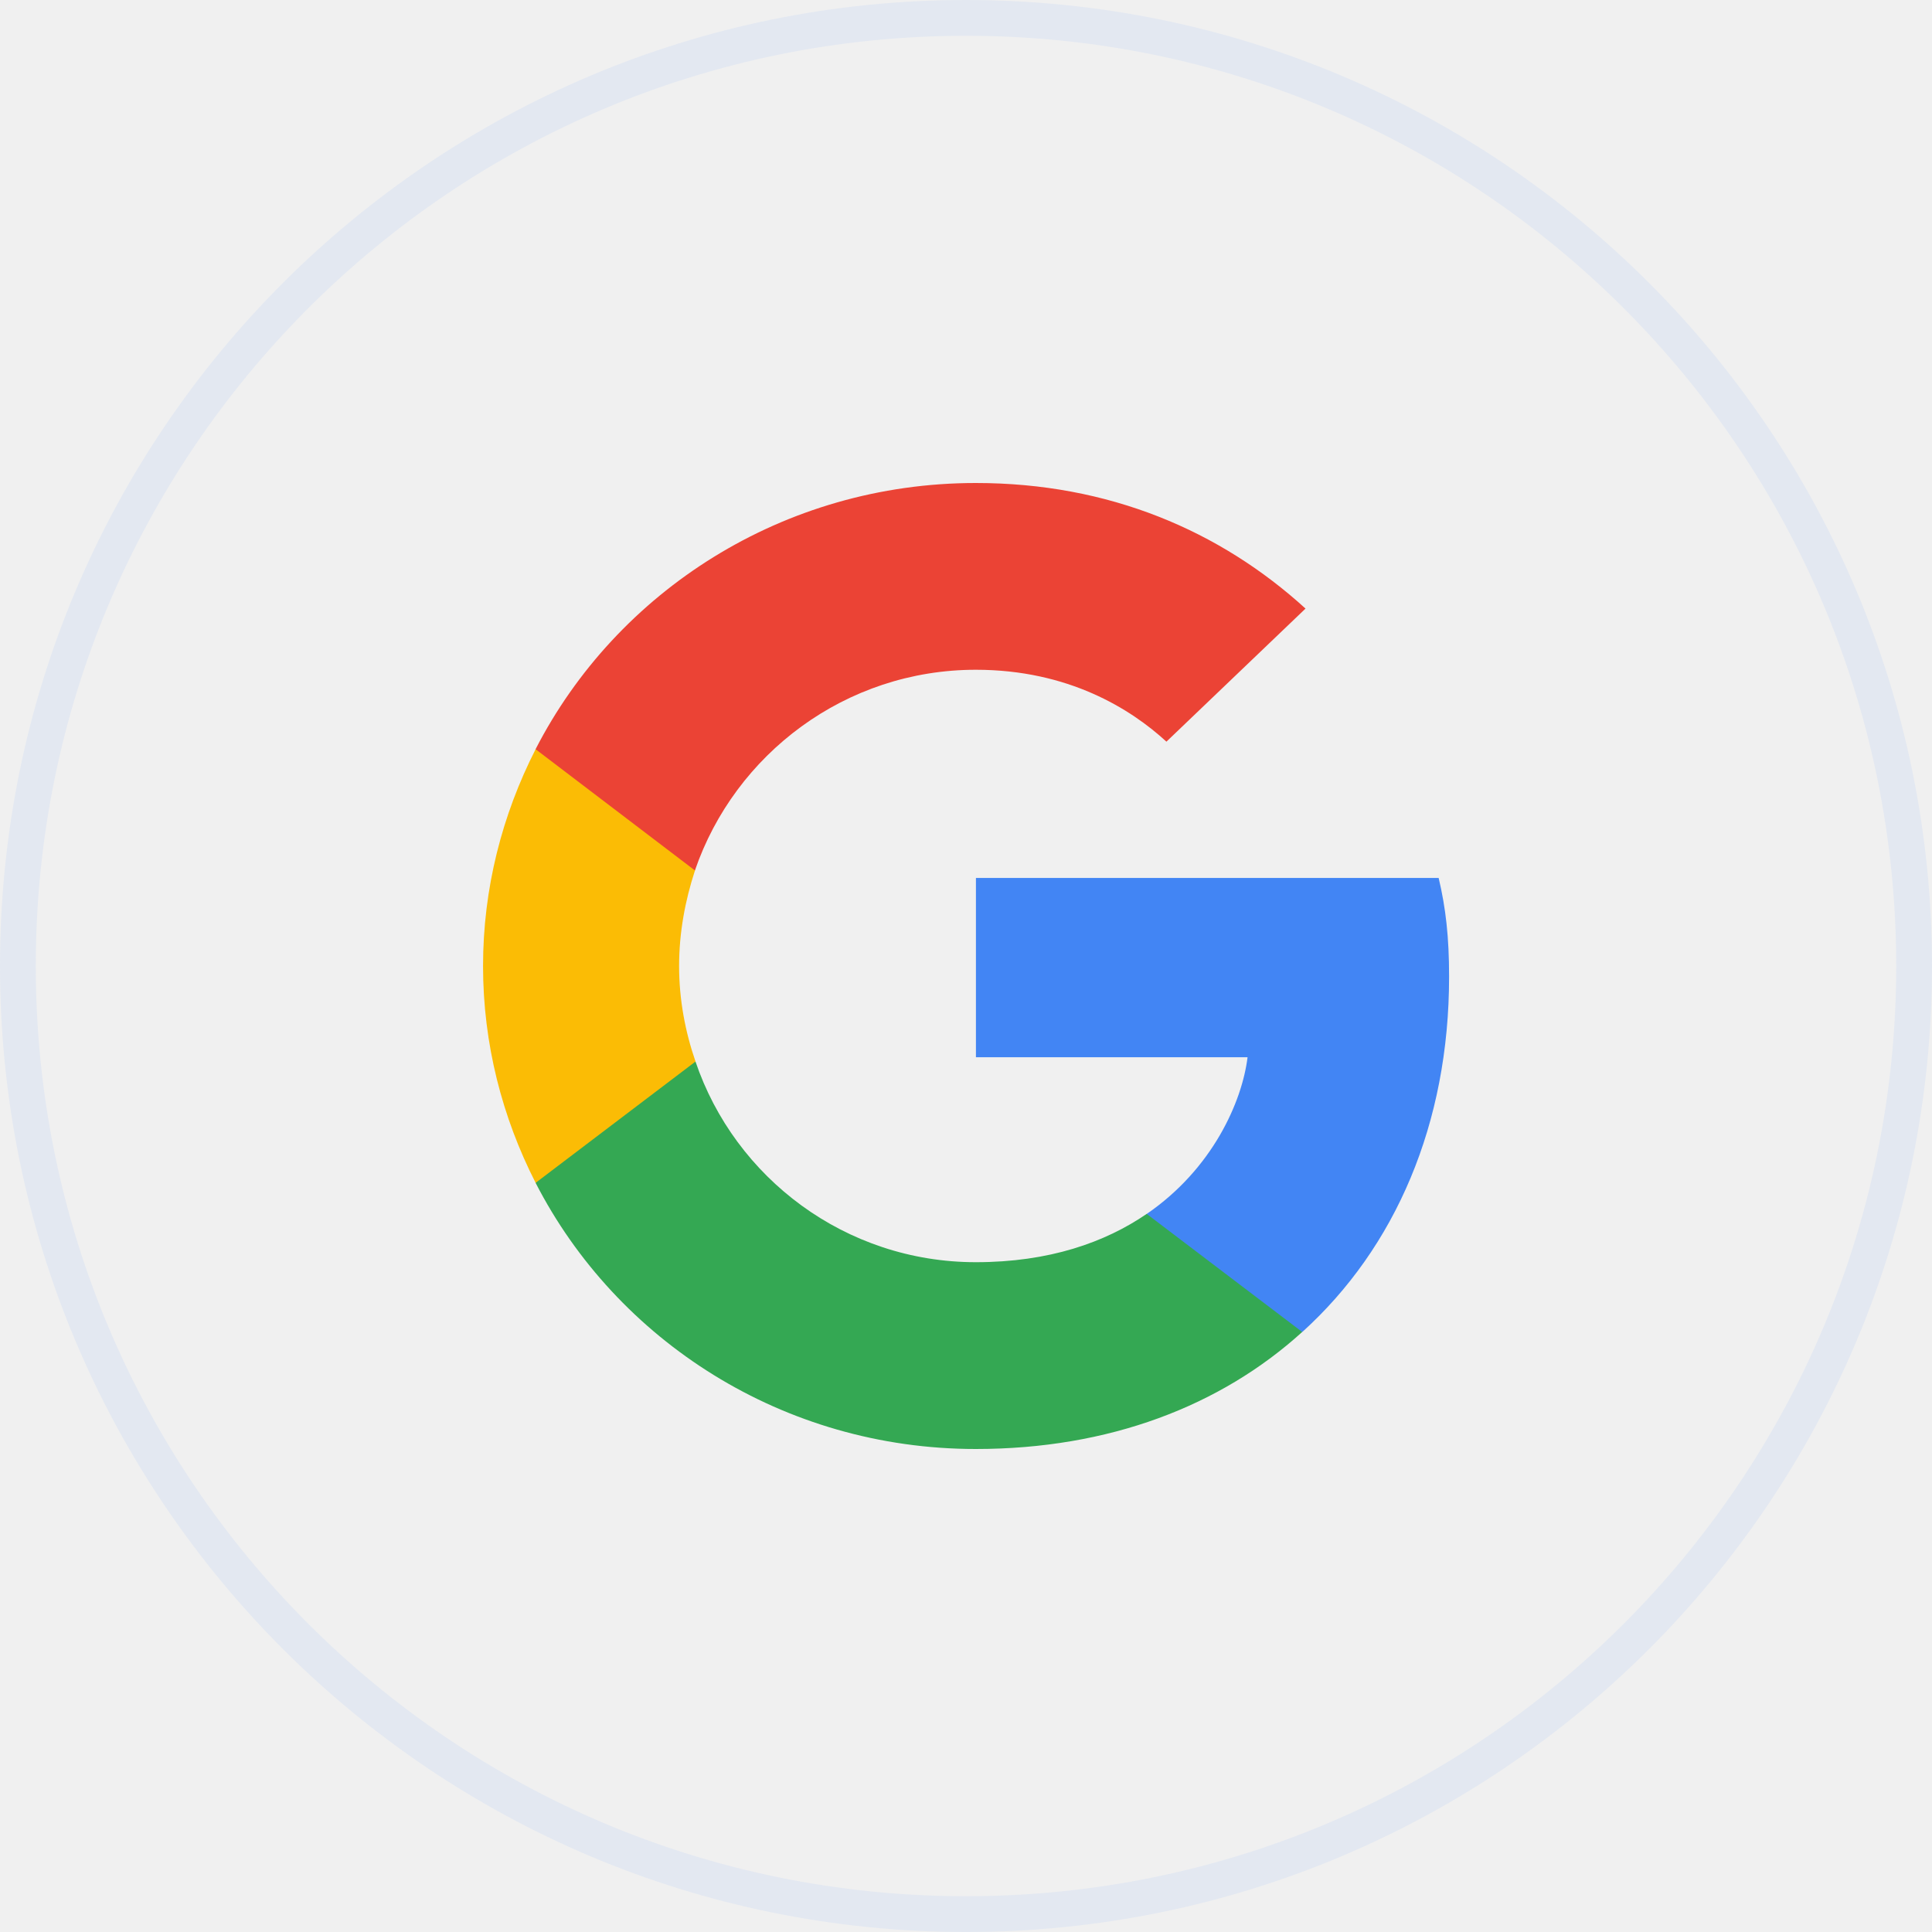
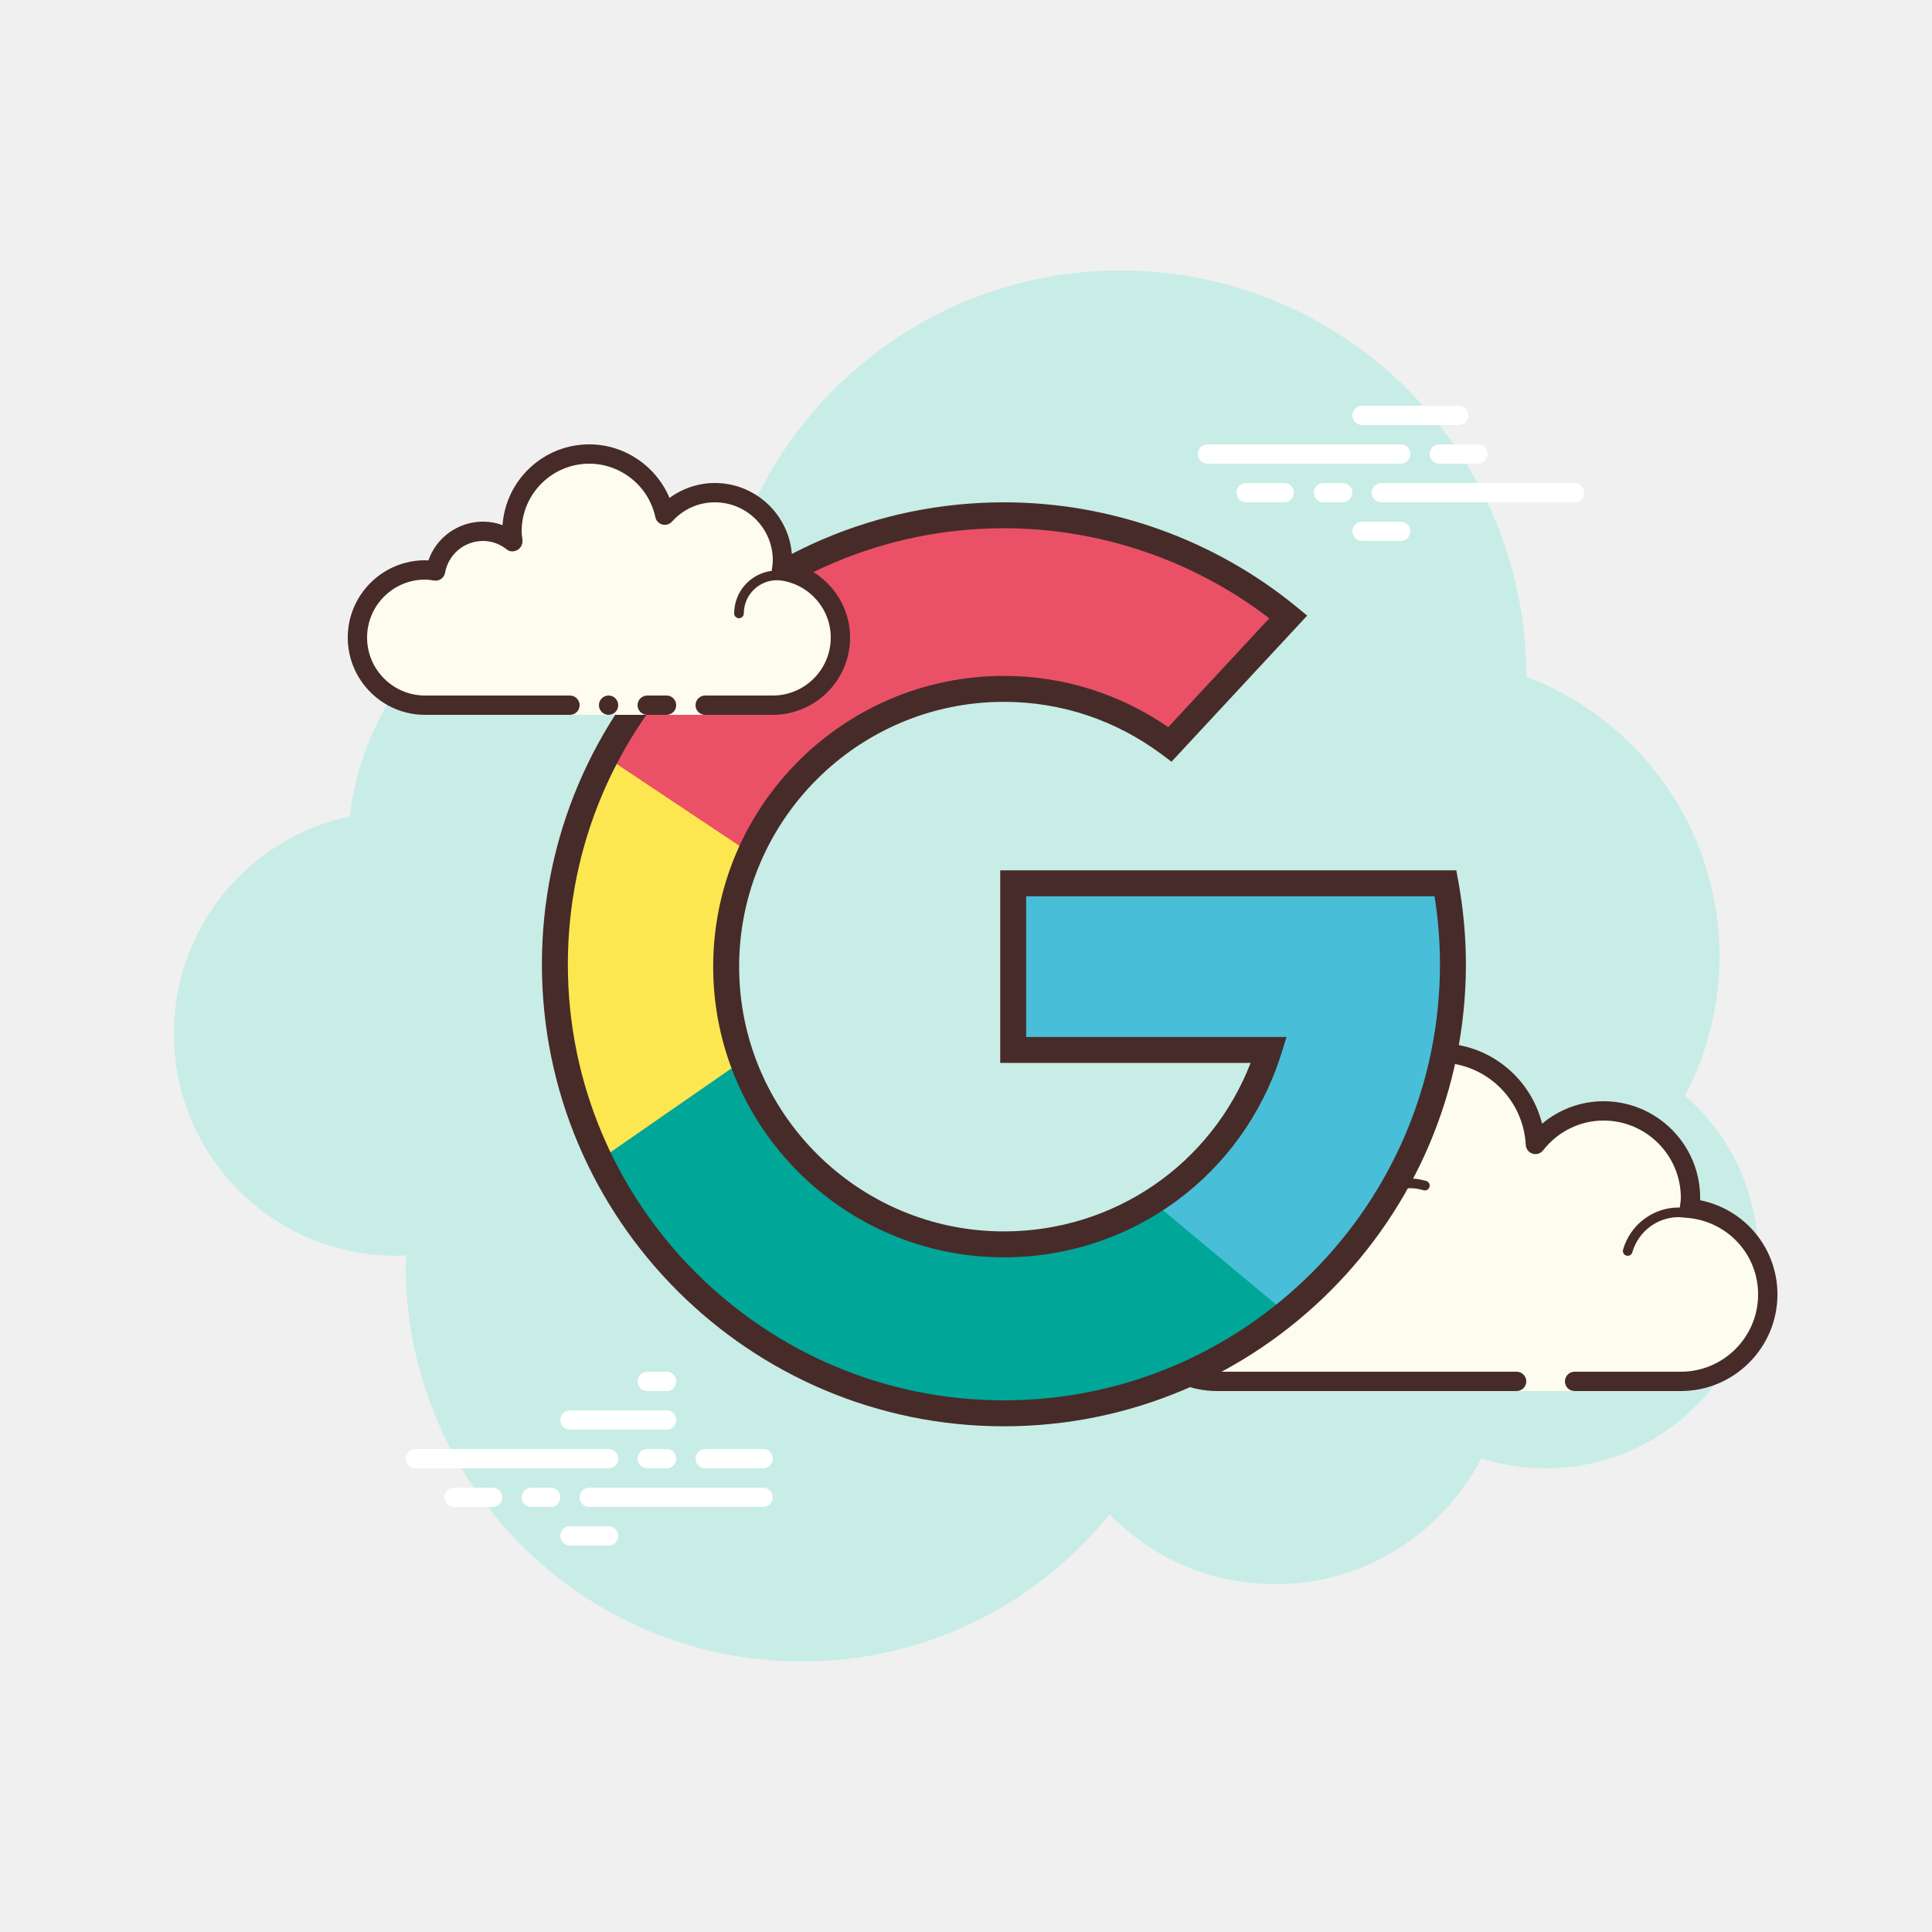
- <svg xmlns="http://www.w3.org/2000/svg" xmlns:xlink="http://www.w3.org/1999/xlink" width="42px" height="42px" viewBox="0 0 42 42" version="1.1">
-   <defs>
-     <circle id="path-1" cx="21" cy="21" r="21" />
-     <mask id="mask-2" maskContentUnits="userSpaceOnUse" maskUnits="objectBoundingBox" x="0" y="0" width="42" height="42" fill="white">
-       <use xlink:href="#path-1" />
-     </mask>
-     <rect id="path-3" x="0" y="0" width="24" height="24" />
-   </defs>
-   <g id="Raw-File" stroke="none" stroke-width="1" fill="none" fill-rule="evenodd">
-     <g id="Signup" transform="translate(-137, -614)">
-       <g id="Group-731" transform="translate(137, 614)">
-         <use id="Ellipse-256" stroke="#E3E8F1" mask="url(#mask-2)" stroke-width="1.556" stroke-dasharray="0,0" xlink:href="#path-1" />
-         <g id="google" transform="translate(9, 9)">
-           <mask id="mask-4" fill="white">
-             <use xlink:href="#path-3" />
-           </mask>
-           <g id="google-(Background/Mask)" />
-           <path d="M22.275,10.086 L12.216,10.086 L12.216,13.983 L18.121,13.983 C18.002,14.951 17.359,16.409 15.93,17.389 L15.91,17.52 L19.091,19.934 L19.311,19.956 C21.335,18.124 22.502,15.429 22.502,12.233 C22.502,11.369 22.43,10.739 22.275,10.086 Z" id="vector" fill="#4285F4" fill-rule="nonzero" mask="url(#mask-4)" />
-           <path d="M19.309,19.956 L15.928,17.389 C15.024,18.008 13.809,18.439 12.214,18.439 C9.381,18.439 6.976,16.608 6.119,14.076 L5.993,14.087 L2.686,16.595 L2.643,16.713 C4.404,20.143 8.024,22.5 12.214,22.5 C15.107,22.5 17.535,21.566 19.309,19.956 Z" id="vector" fill="#34A853" fill-rule="nonzero" mask="url(#mask-4)" />
-           <path d="M5.763,12.001 C5.763,11.277 5.894,10.577 6.108,9.924 L6.102,9.785 L2.753,7.236 L2.644,7.287 C1.918,8.711 1.501,10.309 1.501,12.001 C1.501,13.692 1.918,15.291 2.644,16.714 L6.12,14.077 C5.894,13.424 5.763,12.724 5.763,12.001 Z" id="vector" fill="#FBBC05" fill-rule="nonzero" mask="url(#mask-4)" />
-           <path d="M16.357,7.123 L19.381,4.23 C17.524,2.538 15.107,1.5 12.214,1.5 C8.024,1.5 4.404,3.857 2.643,7.287 L6.107,9.923 C6.976,7.392 9.381,5.56 12.214,5.56 C14.226,5.56 15.583,6.412 16.357,7.123 Z" id="vector" fill="#EB4335" fill-rule="nonzero" mask="url(#mask-4)" />
-         </g>
-       </g>
-     </g>
+ <svg xmlns="http://www.w3.org/2000/svg" viewBox="0 0 100 100" width="75px" height="75px">
+   <path fill="#c7ede6" d="M87.215,56.71C88.35,54.555,89,52.105,89,49.5c0-6.621-4.159-12.257-10.001-14.478 C78.999,35.015,79,35.008,79,35c0-11.598-9.402-21-21-21c-9.784,0-17.981,6.701-20.313,15.757C36.211,29.272,34.638,29,33,29 c-7.692,0-14.023,5.793-14.89,13.252C12.906,43.353,9,47.969,9,53.5C9,59.851,14.149,65,20.5,65c0.177,0,0.352-0.012,0.526-0.022 C21.022,65.153,21,65.324,21,65.5C21,76.822,30.178,86,41.5,86c6.437,0,12.175-2.972,15.934-7.614C59.612,80.611,62.64,82,66,82 c4.65,0,8.674-2.65,10.666-6.518C77.718,75.817,78.837,76,80,76c6.075,0,11-4.925,11-11C91,61.689,89.53,58.727,87.215,56.71z" />
+   <path fill="#fdfcef" d="M78.5,71.5V72h3v-0.5c0,0,4.242,0,5.5,0c2.485,0,4.5-2.015,4.5-4.5 c0-2.333-1.782-4.229-4.055-4.455C87.467,62.364,87.5,62.187,87.5,62c0-2.485-2.015-4.5-4.5-4.5c-1.438,0-2.703,0.686-3.527,1.736 C79.333,56.6,77.171,54.5,74.5,54.5c-2.761,0-5,2.239-5,5c0,0.446,0.077,0.87,0.187,1.282C69.045,60.005,68.086,59.5,67,59.5 c-1.781,0-3.234,1.335-3.455,3.055C63.364,62.533,63.187,62.5,63,62.5c-2.485,0-4.5,2.015-4.5,4.5s2.015,4.5,4.5,4.5s9.5,0,9.5,0 H78.5z" />
+   <path fill="#472b29" d="M74.5,54c-3.033,0-5.5,2.467-5.5,5.5c0,0.016,0,0.031,0,0.047C68.398,59.192,67.71,59,67,59 c-1.831,0-3.411,1.261-3.858,3.005C63.095,62.002,63.048,62,63,62c-2.757,0-5,2.243-5,5s2.243,5,5,5h15.5 c0.276,0,0.5-0.224,0.5-0.5S78.776,71,78.5,71H63c-2.206,0-4-1.794-4-4s1.794-4,4-4c0.117,0,0.23,0.017,0.343,0.032l0.141,0.019 c0.021,0.003,0.041,0.004,0.062,0.004c0.246,0,0.462-0.185,0.495-0.437C64.232,61.125,65.504,60,67,60 c0.885,0,1.723,0.401,2.301,1.1c0.098,0.118,0.241,0.182,0.386,0.182c0.078,0,0.156-0.018,0.228-0.056 c0.209-0.107,0.314-0.346,0.254-0.573C70.054,60.218,70,59.852,70,59.5c0-2.481,2.019-4.5,4.5-4.5 c2.381,0,4.347,1.872,4.474,4.263c0.011,0.208,0.15,0.387,0.349,0.45c0.05,0.016,0.101,0.024,0.152,0.024 c0.15,0,0.296-0.069,0.392-0.192C80.638,58.563,81.779,58,83,58c2.206,0,4,1.794,4,4c0,0.117-0.017,0.23-0.032,0.343l-0.019,0.141 c-0.016,0.134,0.022,0.268,0.106,0.373c0.084,0.105,0.207,0.172,0.34,0.185C89.451,63.247,91,64.949,91,67c0,2.206-1.794,4-4,4 h-5.5c-0.276,0-0.5,0.224-0.5,0.5s0.224,0.5,0.5,0.5H87c2.757,0,5-2.243,5-5c0-2.397-1.689-4.413-4.003-4.877 C87.999,62.082,88,62.041,88,62c0-2.757-2.243-5-5-5c-1.176,0-2.293,0.416-3.183,1.164C79.219,55.76,77.055,54,74.5,54L74.5,54z" />
+   <path fill="#472b29" d="M73 61c-1.403 0-2.609.999-2.913 2.341C69.72 63.119 69.301 63 68.875 63c-1.202 0-2.198.897-2.353 2.068C66.319 65.022 66.126 65 65.938 65c-1.529 0-2.811 1.2-2.918 2.732C63.01 67.87 63.114 67.99 63.251 68c.006 0 .012 0 .018 0 .13 0 .24-.101.249-.232.089-1.271 1.151-2.268 2.419-2.268.229 0 .47.041.738.127.022.007.045.01.067.01.055 0 .11-.02.156-.054C66.962 65.537 67 65.455 67 65.375c0-1.034.841-1.875 1.875-1.875.447 0 .885.168 1.231.473.047.041.106.063.165.063.032 0 .063-.006.093-.019.088-.035.148-.117.155-.212C70.623 62.512 71.712 61.5 73 61.5c.208 0 .425.034.682.107.023.007.047.01.07.01.109 0 .207-.073.239-.182.038-.133-.039-.271-.172-.309C73.517 61.04 73.256 61 73 61L73 61zM86.883 62.5c-1.326 0-2.508.897-2.874 2.182-.038.133.039.271.172.309C84.205 64.997 84.228 65 84.25 65c.109 0 .209-.072.24-.182C84.795 63.748 85.779 63 86.883 63c.117 0 .23.014.342.029.012.002.023.003.035.003.121 0 .229-.092.246-.217.019-.137-.077-.263-.214-.281C87.158 62.516 87.022 62.5 86.883 62.5L86.883 62.5z" />
+   <path fill="#fff" d="M31.5 76h-10c-.276 0-.5-.224-.5-.5s.224-.5.5-.5h10c.276 0 .5.224.5.5S31.777 76 31.5 76zM34.5 76h-1c-.276 0-.5-.224-.5-.5s.224-.5.5-.5h1c.276 0 .5.224.5.5S34.777 76 34.5 76zM39.491 78H30.5c-.276 0-.5-.224-.5-.5s.224-.5.5-.5h8.991c.276 0 .5.224.5.5S39.767 78 39.491 78zM28.5 78h-1c-.276 0-.5-.224-.5-.5s.224-.5.5-.5h1c.276 0 .5.224.5.5S28.777 78 28.5 78zM25.5 78h-2c-.276 0-.5-.224-.5-.5s.224-.5.5-.5h2c.276 0 .5.224.5.5S25.777 78 25.5 78zM31.5 80h-2c-.276 0-.5-.224-.5-.5s.224-.5.5-.5h2c.276 0 .5.224.5.5S31.776 80 31.5 80zM34.5 71c-.177 0-.823 0-1 0-.276 0-.5.224-.5.5 0 .276.224.5.5.5.177 0 .823 0 1 0 .276 0 .5-.224.5-.5C35 71.224 34.776 71 34.5 71zM34.5 73c-.177 0-4.823 0-5 0-.276 0-.5.224-.5.5 0 .276.224.5.5.5.177 0 4.823 0 5 0 .276 0 .5-.224.5-.5C35 73.224 34.776 73 34.5 73zM39.5 75c-.177 0-2.823 0-3 0-.276 0-.5.224-.5.5 0 .276.224.5.5.5.177 0 2.823 0 3 0 .276 0 .5-.224.5-.5C40 75.224 39.776 75 39.5 75z" />
+   <g>
+     <path fill="#fff" d="M72.5 24h-10c-.276 0-.5-.224-.5-.5s.224-.5.5-.5h10c.276 0 .5.224.5.5S72.776 24 72.5 24zM76.5 24h-2c-.276 0-.5-.224-.5-.5s.224-.5.5-.5h2c.276 0 .5.224.5.5S76.776 24 76.5 24zM81.5 26h-10c-.276 0-.5-.224-.5-.5s.224-.5.5-.5h10c.276 0 .5.224.5.5S81.777 26 81.5 26zM69.5 26h-1c-.276 0-.5-.224-.5-.5s.224-.5.5-.5h1c.276 0 .5.224.5.5S69.776 26 69.5 26zM66.47 26H64.5c-.276 0-.5-.224-.5-.5s.224-.5.5-.5h1.97c.276 0 .5.224.5.5S66.746 26 66.47 26zM75.5 22h-5c-.276 0-.5-.224-.5-.5s.224-.5.5-.5h5c.276 0 .5.224.5.5S75.777 22 75.5 22zM72.5 28h-2c-.276 0-.5-.224-.5-.5s.224-.5.5-.5h2c.276 0 .5.224.5.5S72.776 28 72.5 28z" />
+   </g>
+   <g>
+     <path fill="#ea5167" d="M37.81,47.585c1.164-6.772,7.049-11.929,14.153-11.929c3.227,0,6.196,1.076,8.595,2.872 l6.127-6.598c-4.009-3.286-9.134-5.259-14.722-5.259c-11.446,0-20.952,8.276-22.879,19.169L37.81,47.585z" />
+     <path fill="#00a698" d="M60.497,61.599c-2.387,1.765-5.338,2.81-8.534,2.81c-7.516,0-13.675-5.769-14.313-13.119 l-8.539,2.846c1.987,10.819,11.459,19.019,22.852,19.019c6.001,0,11.47-2.275,15.594-6.009L60.497,61.599z" />
+     <path fill="#48bed8" d="M69.693,45.72h-4.015H52.442v8.626h13.237c-1.028,3.272-3.194,6.039-6.034,7.839l6.944,5.787 c5.255-4.261,8.616-10.766,8.616-18.058c0-1.432-0.136-2.832-0.385-4.193H69.693z" />
+     <path fill="#fde751" d="M37.586,50.032c0-2.092,0.457-4.075,1.261-5.868l-7.493-4.995 c-1.679,3.214-2.634,6.866-2.634,10.744c0,3.627,0.832,7.059,2.313,10.117l7.511-5.206C38.193,53.58,37.586,51.389,37.586,50.032z" />
+   </g>
+   <g>
+     <path fill="#472b29" d="M51.962,73.825c-13.185,0-23.913-10.727-23.913-23.913S38.777,26,51.962,26 c5.511,0,10.89,1.922,15.146,5.411l0.552,0.452l-7.022,7.563l-0.483-0.361c-2.394-1.791-5.227-2.738-8.193-2.738 c-7.557,0-13.705,6.148-13.705,13.705s6.148,13.705,13.705,13.705c5.708,0,10.73-3.468,12.77-8.721H51.771v-9.968h23.608l0.1,0.55 c0.263,1.44,0.396,2.892,0.396,4.314C75.875,63.098,65.148,73.825,51.962,73.825z M51.962,27.342 c-12.445,0-22.57,10.125-22.57,22.57s10.125,22.57,22.57,22.57s22.57-10.125,22.57-22.57c0-1.161-0.094-2.343-0.28-3.522h-21.14 v7.284h13.48l-0.274,0.872c-1.98,6.3-7.75,10.533-14.357,10.533c-8.297,0-15.047-6.75-15.047-15.047s6.75-15.047,15.047-15.047 c3.058,0,5.985,0.915,8.506,2.652l5.231-5.633C61.775,28.993,56.925,27.342,51.962,27.342z" />
+   </g>
+   <g>
+     <path fill="#fdfcef" d="M36.5,36.5c0,0,1.567,0,3.5,0s3.5-1.567,3.5-3.5c0-1.781-1.335-3.234-3.055-3.455 C40.473,29.366,40.5,29.187,40.5,29c0-1.933-1.567-3.5-3.5-3.5c-1.032,0-1.95,0.455-2.59,1.165 c-0.384-1.808-1.987-3.165-3.91-3.165c-2.209,0-4,1.791-4,4c0,0.191,0.03,0.374,0.056,0.558C26.128,27.714,25.592,27.5,25,27.5 c-1.228,0-2.245,0.887-2.455,2.055C22.366,29.527,22.187,29.5,22,29.5c-1.933,0-3.5,1.567-3.5,3.5s1.567,3.5,3.5,3.5s7.5,0,7.5,0 V37h7V36.5z" />
+     <path fill="#472b29" d="M38.25 32C38.112 32 38 31.888 38 31.75c0-1.223.995-2.218 2.218-2.218.034.009.737-.001 1.244.136.133.036.212.173.176.306-.036.134-.173.213-.306.176-.444-.12-1.1-.12-1.113-.118-.948 0-1.719.771-1.719 1.718C38.5 31.888 38.388 32 38.25 32zM31.5 36A.5.5 0 1 0 31.5 37 .5.5 0 1 0 31.5 36z" />
+     <path fill="#472b29" d="M40,37h-3.5c-0.276,0-0.5-0.224-0.5-0.5s0.224-0.5,0.5-0.5H40c1.654,0,3-1.346,3-3 c0-1.496-1.125-2.768-2.618-2.959c-0.134-0.018-0.255-0.088-0.336-0.196s-0.115-0.244-0.094-0.377C39.975,29.314,40,29.16,40,29 c0-1.654-1.346-3-3-3c-0.85,0-1.638,0.355-2.219,1c-0.125,0.139-0.321,0.198-0.5,0.148c-0.182-0.049-0.321-0.195-0.36-0.379 C33.58,25.165,32.141,24,30.5,24c-1.93,0-3.5,1.57-3.5,3.5c0,0.143,0.021,0.28,0.041,0.418c0.029,0.203-0.063,0.438-0.242,0.54 c-0.179,0.102-0.396,0.118-0.556-0.01C25.878,28.155,25.449,28,25,28c-0.966,0-1.792,0.691-1.963,1.644 c-0.048,0.267-0.296,0.446-0.569,0.405C22.314,30.025,22.16,30,22,30c-1.654,0-3,1.346-3,3s1.346,3,3,3h7.5 c0.276,0,0.5,0.224,0.5,0.5S29.776,37,29.5,37H22c-2.206,0-4-1.794-4-4s1.794-4,4-4c0.059,0,0.116,0.002,0.174,0.006 C22.588,27.82,23.711,27,25,27c0.349,0,0.689,0.061,1.011,0.18C26.176,24.847,28.126,23,30.5,23c1.831,0,3.466,1.127,4.153,2.774 C35.333,25.276,36.155,25,37,25c2.206,0,4,1.794,4,4c0,0.048-0.001,0.095-0.004,0.142C42.739,29.59,44,31.169,44,33 C44,35.206,42.206,37,40,37z" />
+     <path fill="#472b29" d="M34.5,36c-0.159,0-0.841,0-1,0c-0.276,0-0.5,0.224-0.5,0.5c0,0.276,0.224,0.5,0.5,0.5 c0.159,0,0.841,0,1,0c0.276,0,0.5-0.224,0.5-0.5C35,36.224,34.776,36,34.5,36z" />
  </g>
</svg>
